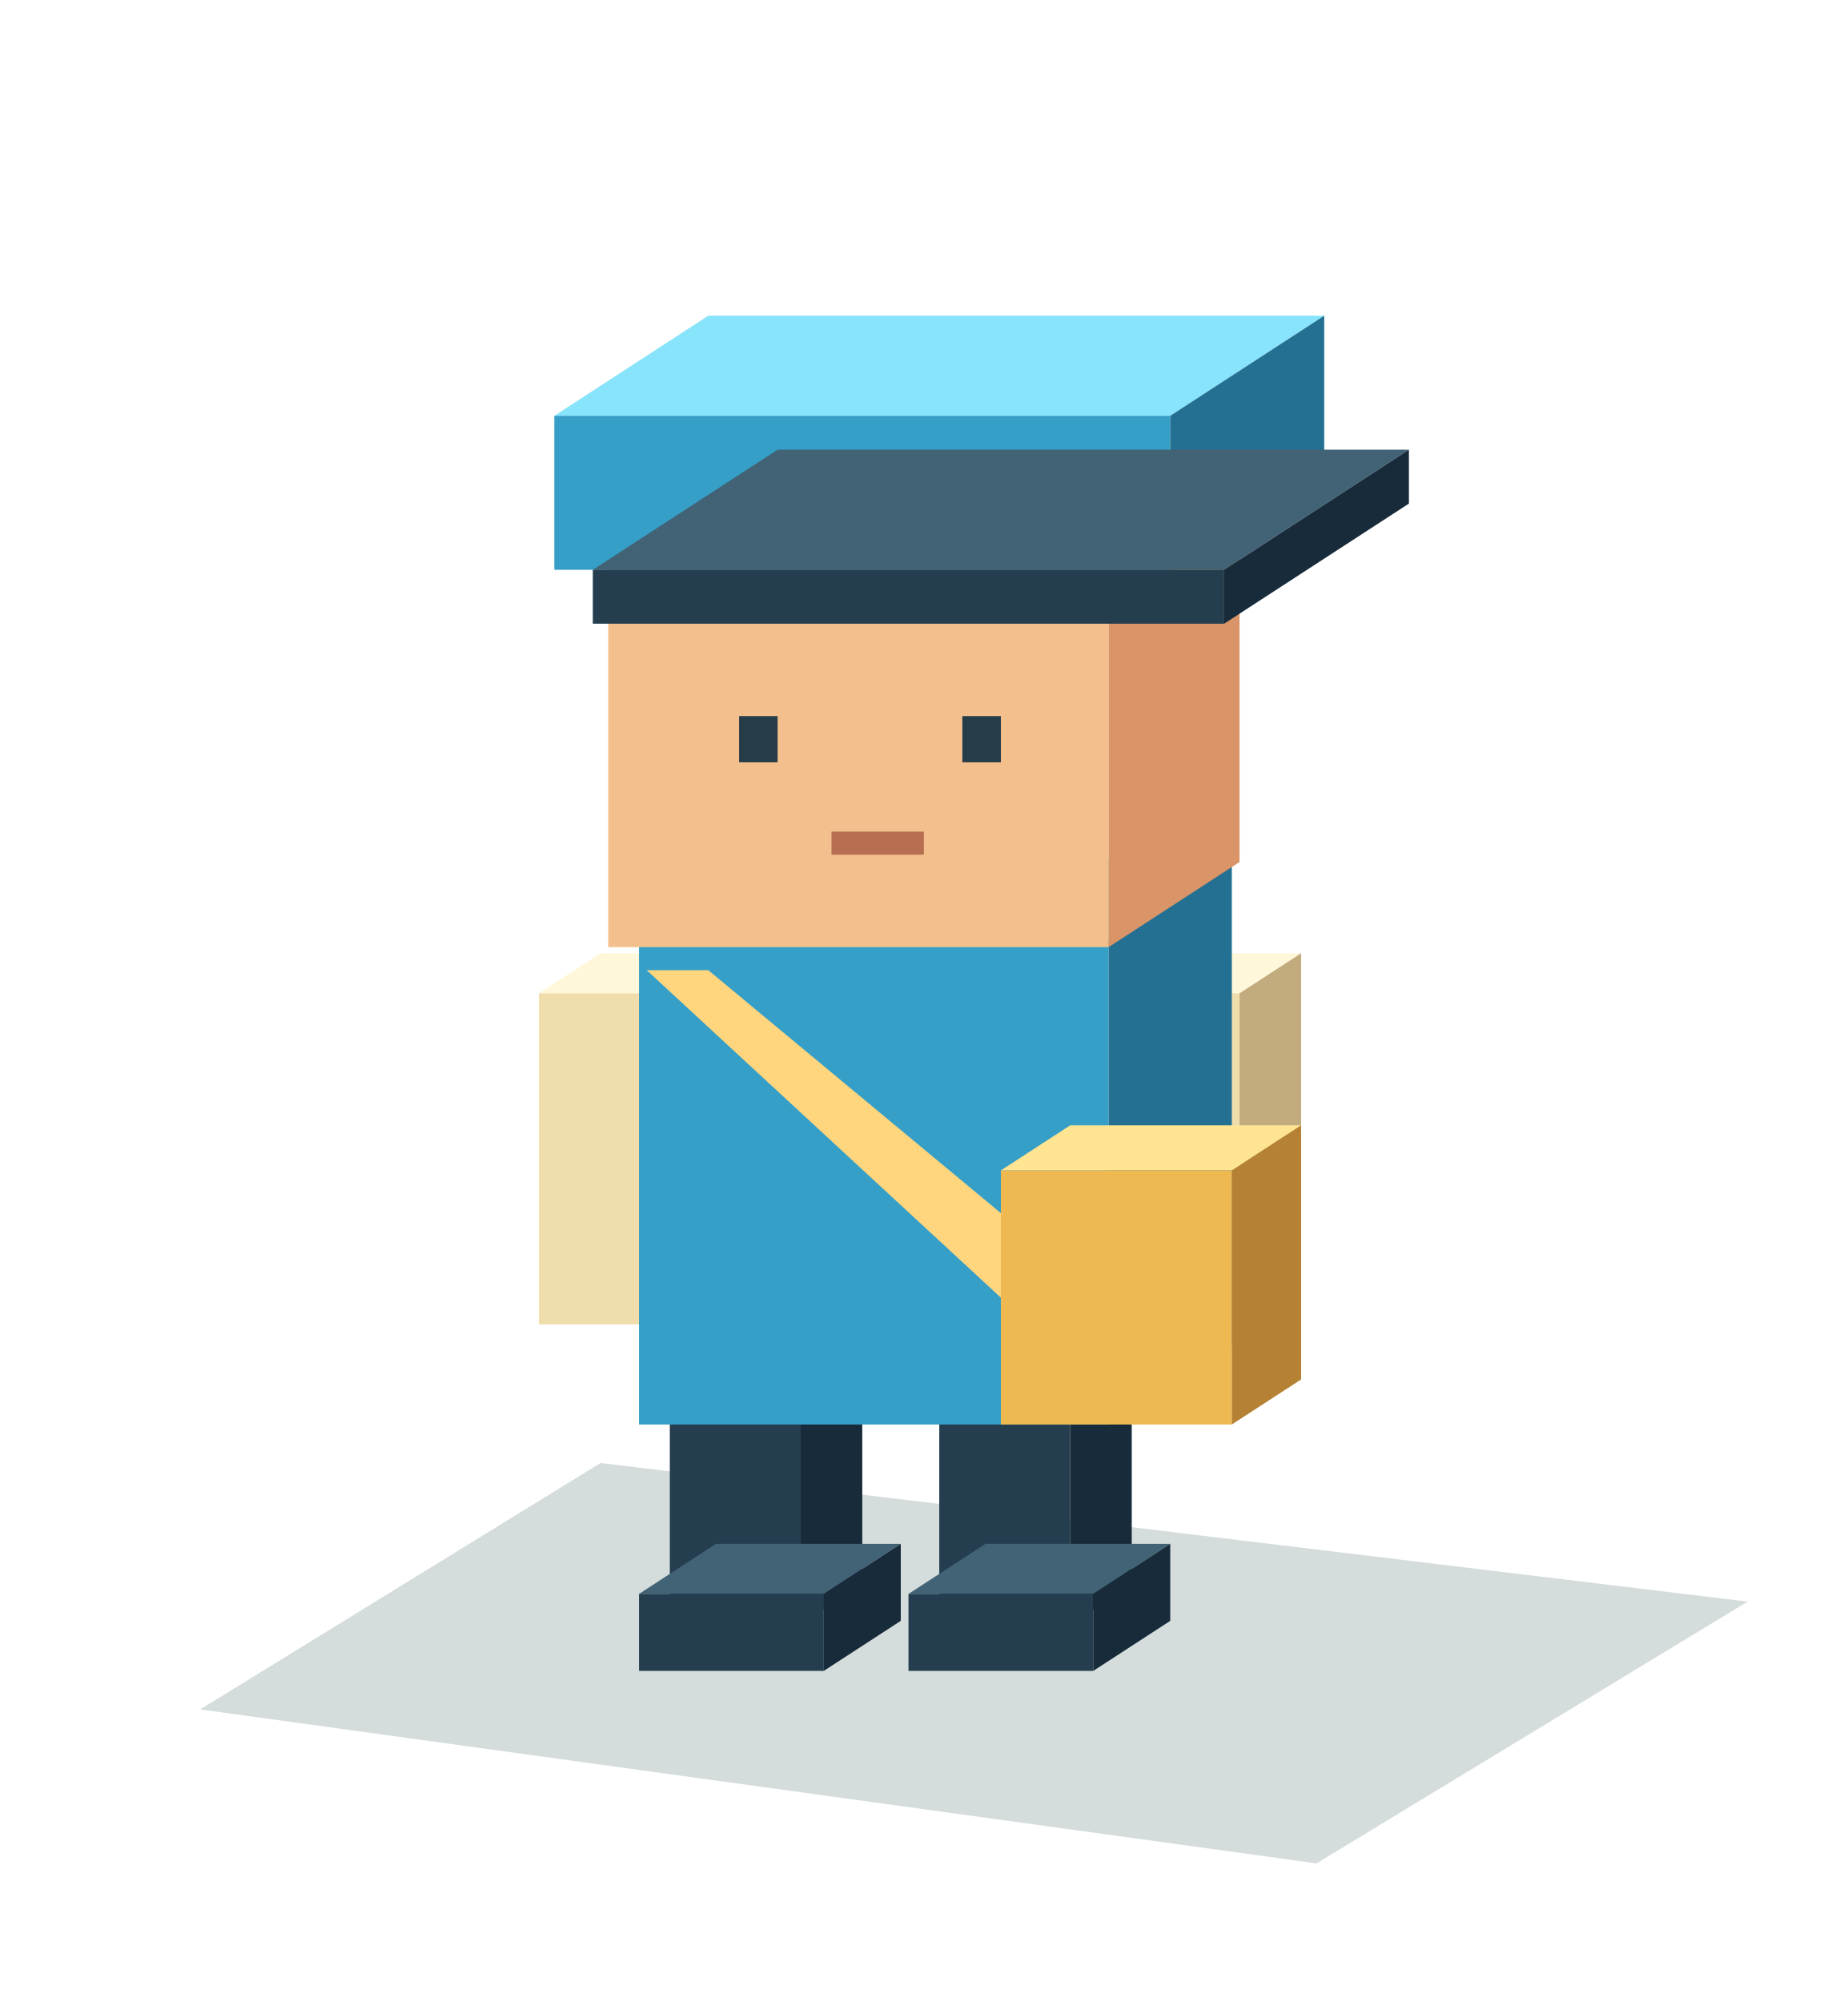
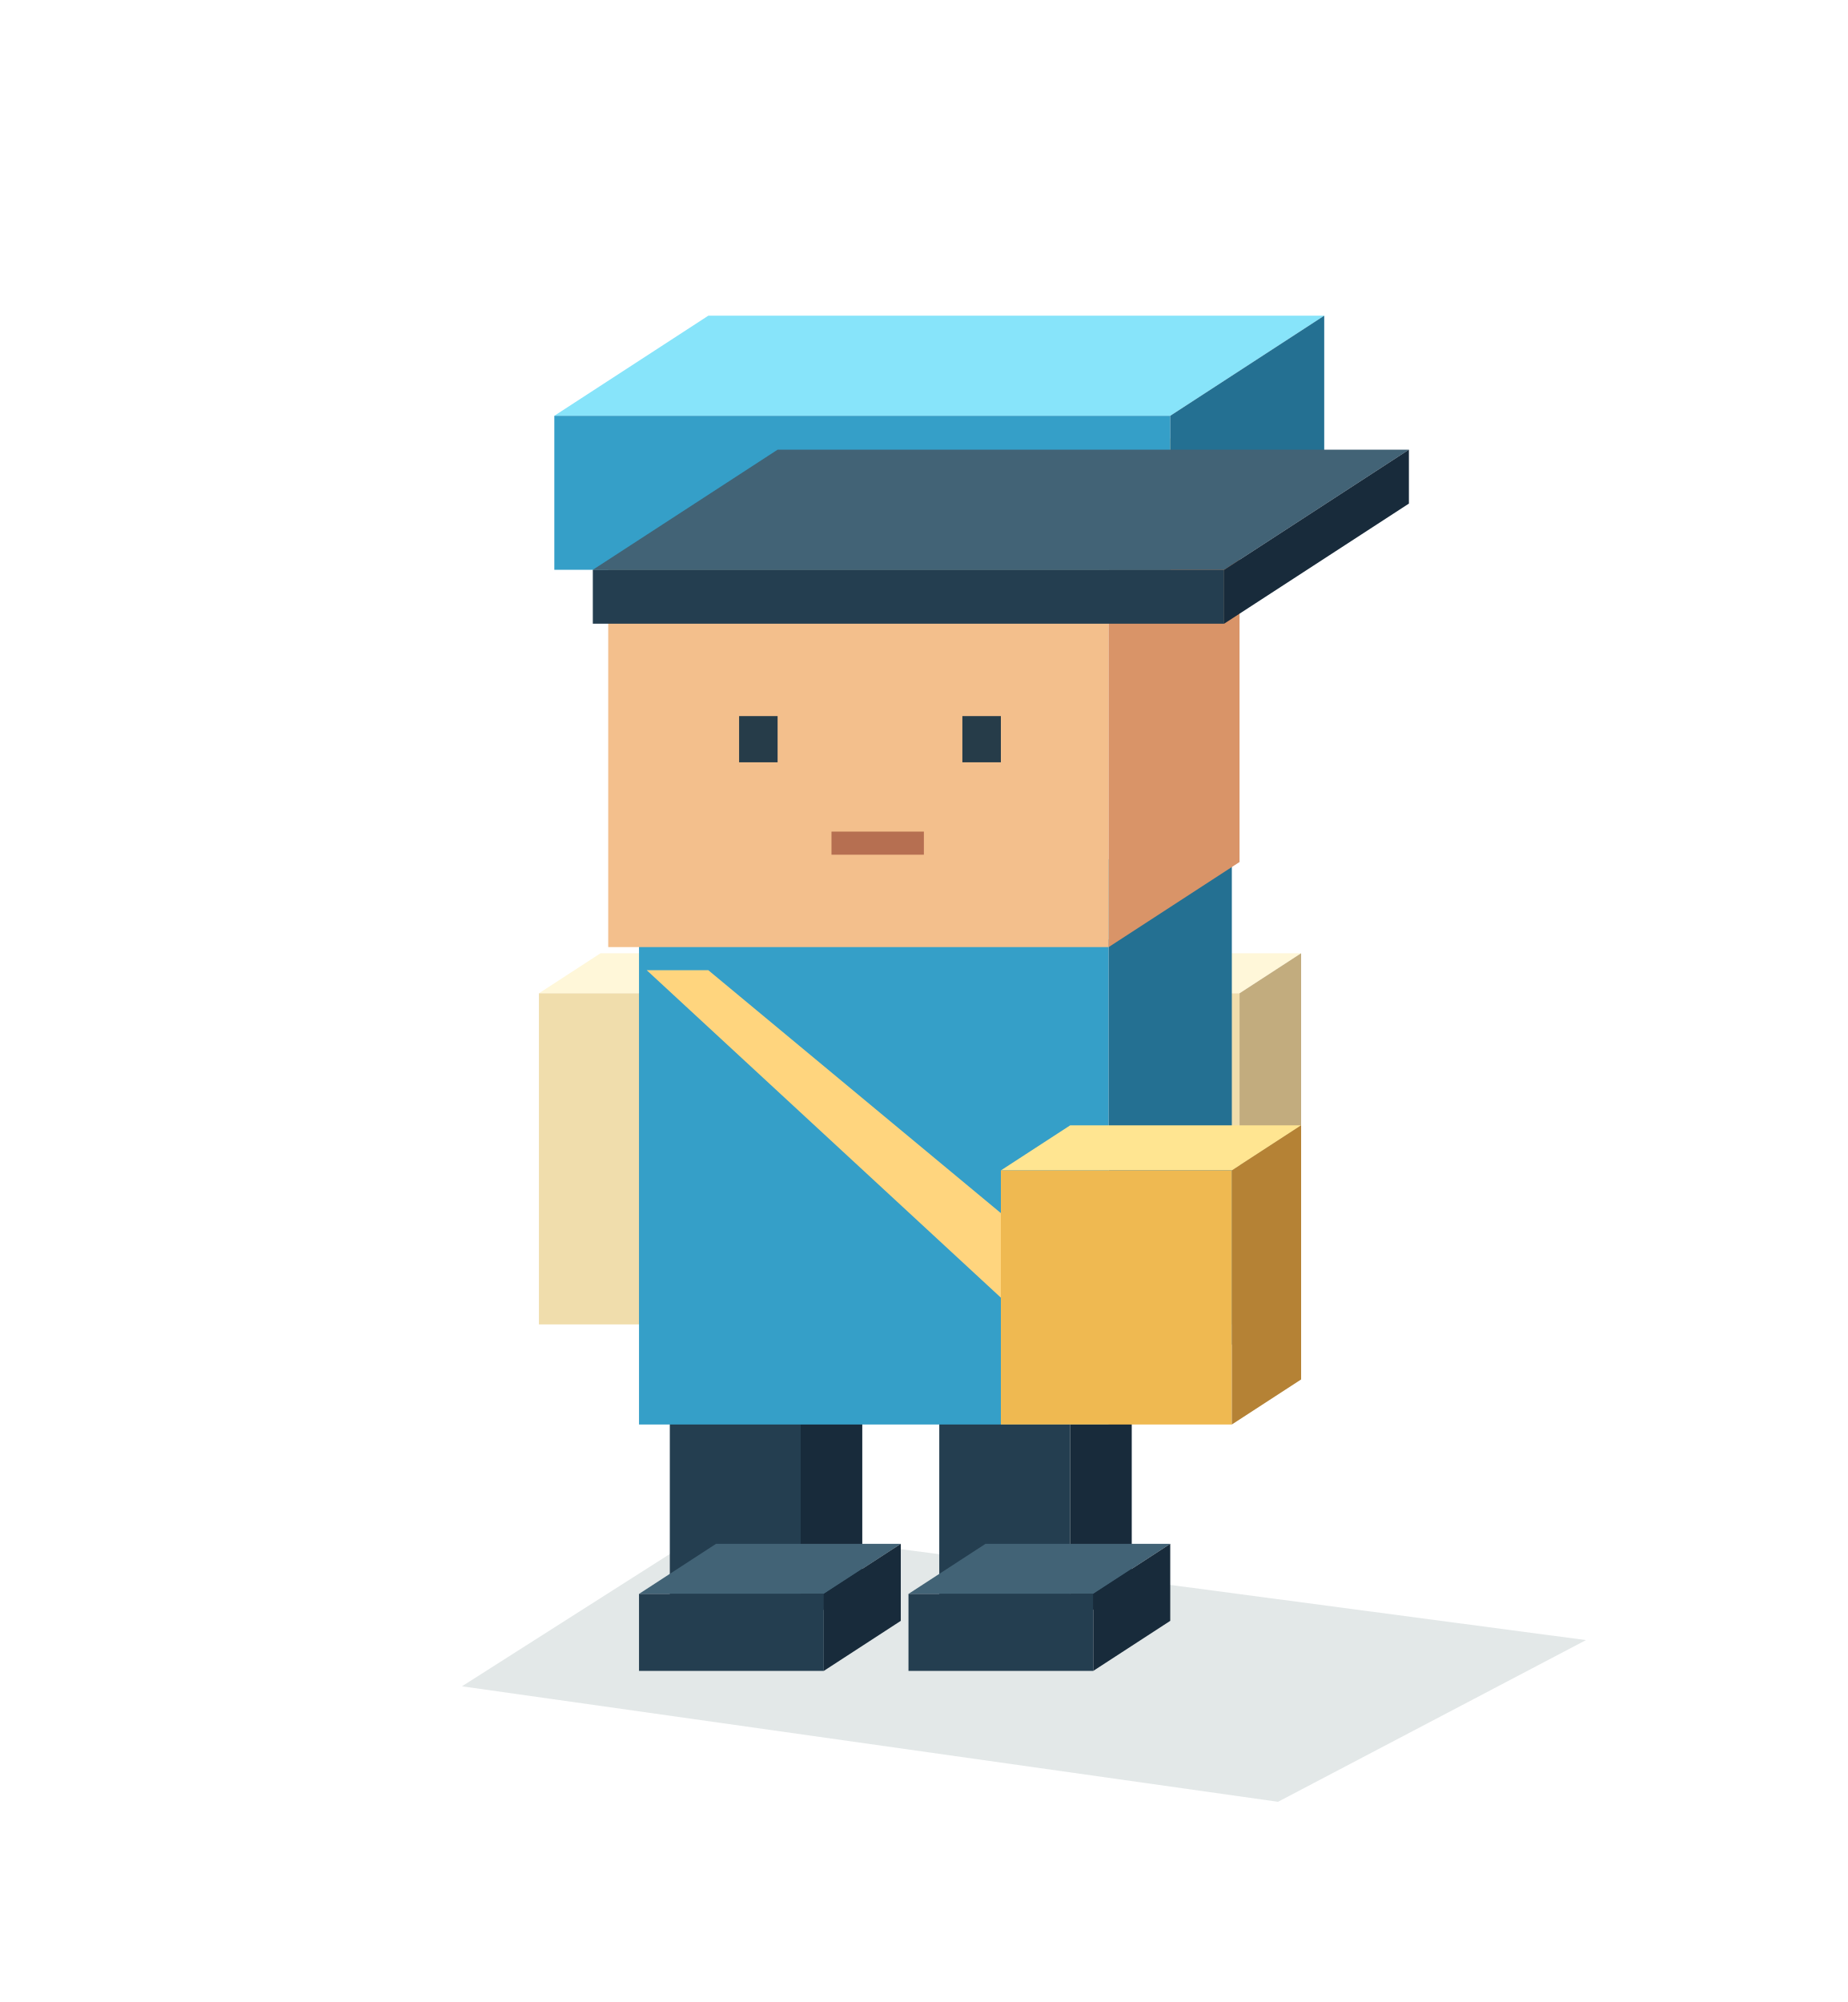
<svg xmlns="http://www.w3.org/2000/svg" width="240" height="260" viewBox="0 0 240 260">
-   <polygon points="26,222 171,242 227,208 78,190" fill="#224b4830" />
+   <polygon points="60,219 166,234 206,213 93,198" fill="#224b4820" />
  <polygon points="87.0,183 95.0,177.8 112.0,177.8 104.0,183" fill="#426376" />
  <rect x="87.0" y="183" width="17" height="28.0" fill="#243e50" />
  <polygon points="104.0,183 112.0,177.8 112.0,205.8 104.0,211.0" fill="#182b3b" />
  <polygon points="83.0,207.0 93.0,200.5 117.0,200.5 107.0,207.0" fill="#426376" />
  <rect x="83.0" y="207.0" width="24" height="10" fill="#243e50" />
  <polygon points="107.0,207.0 117.0,200.5 117.0,210.5 107.0,217.0" fill="#182b3b" />
  <polygon points="122.0,183 130.0,177.8 147.0,177.8 139.0,183" fill="#426376" />
  <rect x="122.0" y="183" width="17" height="28.0" fill="#243e50" />
  <polygon points="139.0,183 147.0,177.8 147.0,205.8 139.0,211.0" fill="#182b3b" />
  <polygon points="118.0,207.0 128.0,200.5 152.0,200.5 142.0,207.0" fill="#426376" />
  <rect x="118.0" y="207.0" width="24" height="10" fill="#243e50" />
  <polygon points="142.0,207.0 152.0,200.5 152.0,210.5 142.0,217.0" fill="#182b3b" />
  <g transform="rotate(-2.9391523179536475e-15 77 132)">
    <polygon points="70,129 78,123.8 91,123.8 83,129" fill="#fff7d9" />
    <rect x="70" y="129" width="13" height="43" fill="#f0ddac" />
    <polygon points="83,129 91,123.8 91,166.8 83,172" fill="#c2ac7e" />
  </g>
  <g transform="rotate(2.9391523179536475e-15 155 132)">
    <polygon points="148,129 156,123.8 169,123.8 161,129" fill="#fff7d9" />
    <rect x="148" y="129" width="13" height="43" fill="#f0ddac" />
    <polygon points="161,129 169,123.8 169,166.8 161,172" fill="#c2ac7e" />
  </g>
  <polygon points="83,122 99,111.6 160,111.6 144,122" fill="#87e4fa" />
  <rect x="83" y="122" width="61" height="63" fill="#359fc8" />
  <polygon points="144,122 160,111.6 160,174.6 144,185" fill="#247092" />
  <polygon points="79,68 96,56.95 161,56.95 144,68" fill="#ffe5b5" />
  <rect x="79" y="68" width="65" height="55" fill="#f3bf8c" />
  <polygon points="144,68 161,56.95 161,111.95 144,123" fill="#d99468" />
  <polygon points="72,54 92,41.0 172,41.0 152,54" fill="#87e4fa" />
  <rect x="72" y="54" width="80" height="20" fill="#359fc8" />
  <polygon points="152,54 172,41.0 172,61.0 152,74" fill="#247092" />
  <polygon points="77,74 101,58.4 183,58.4 159,74" fill="#426376" />
  <rect x="77" y="74" width="82" height="7" fill="#243e50" />
  <polygon points="159,74 183,58.4 183,65.4 159,81" fill="#182b3b" />
  <rect x="96" y="93" width="5" height="6" fill="#263c49" />
  <rect x="125" y="93" width="5" height="6" fill="#263c49" />
  <rect x="108" y="108" width="12" height="3" fill="#b66f51" />
  <polygon points="84,126 92,126 145,170 137,175" fill="#ffd57e" />
  <polygon points="130,152 139,146.15 169,146.15 160,152" fill="#ffe591" />
  <rect x="130" y="152" width="30" height="33" fill="#efb951" />
  <polygon points="160,152 169,146.15 169,179.15 160,185" fill="#b58235" />
</svg>
